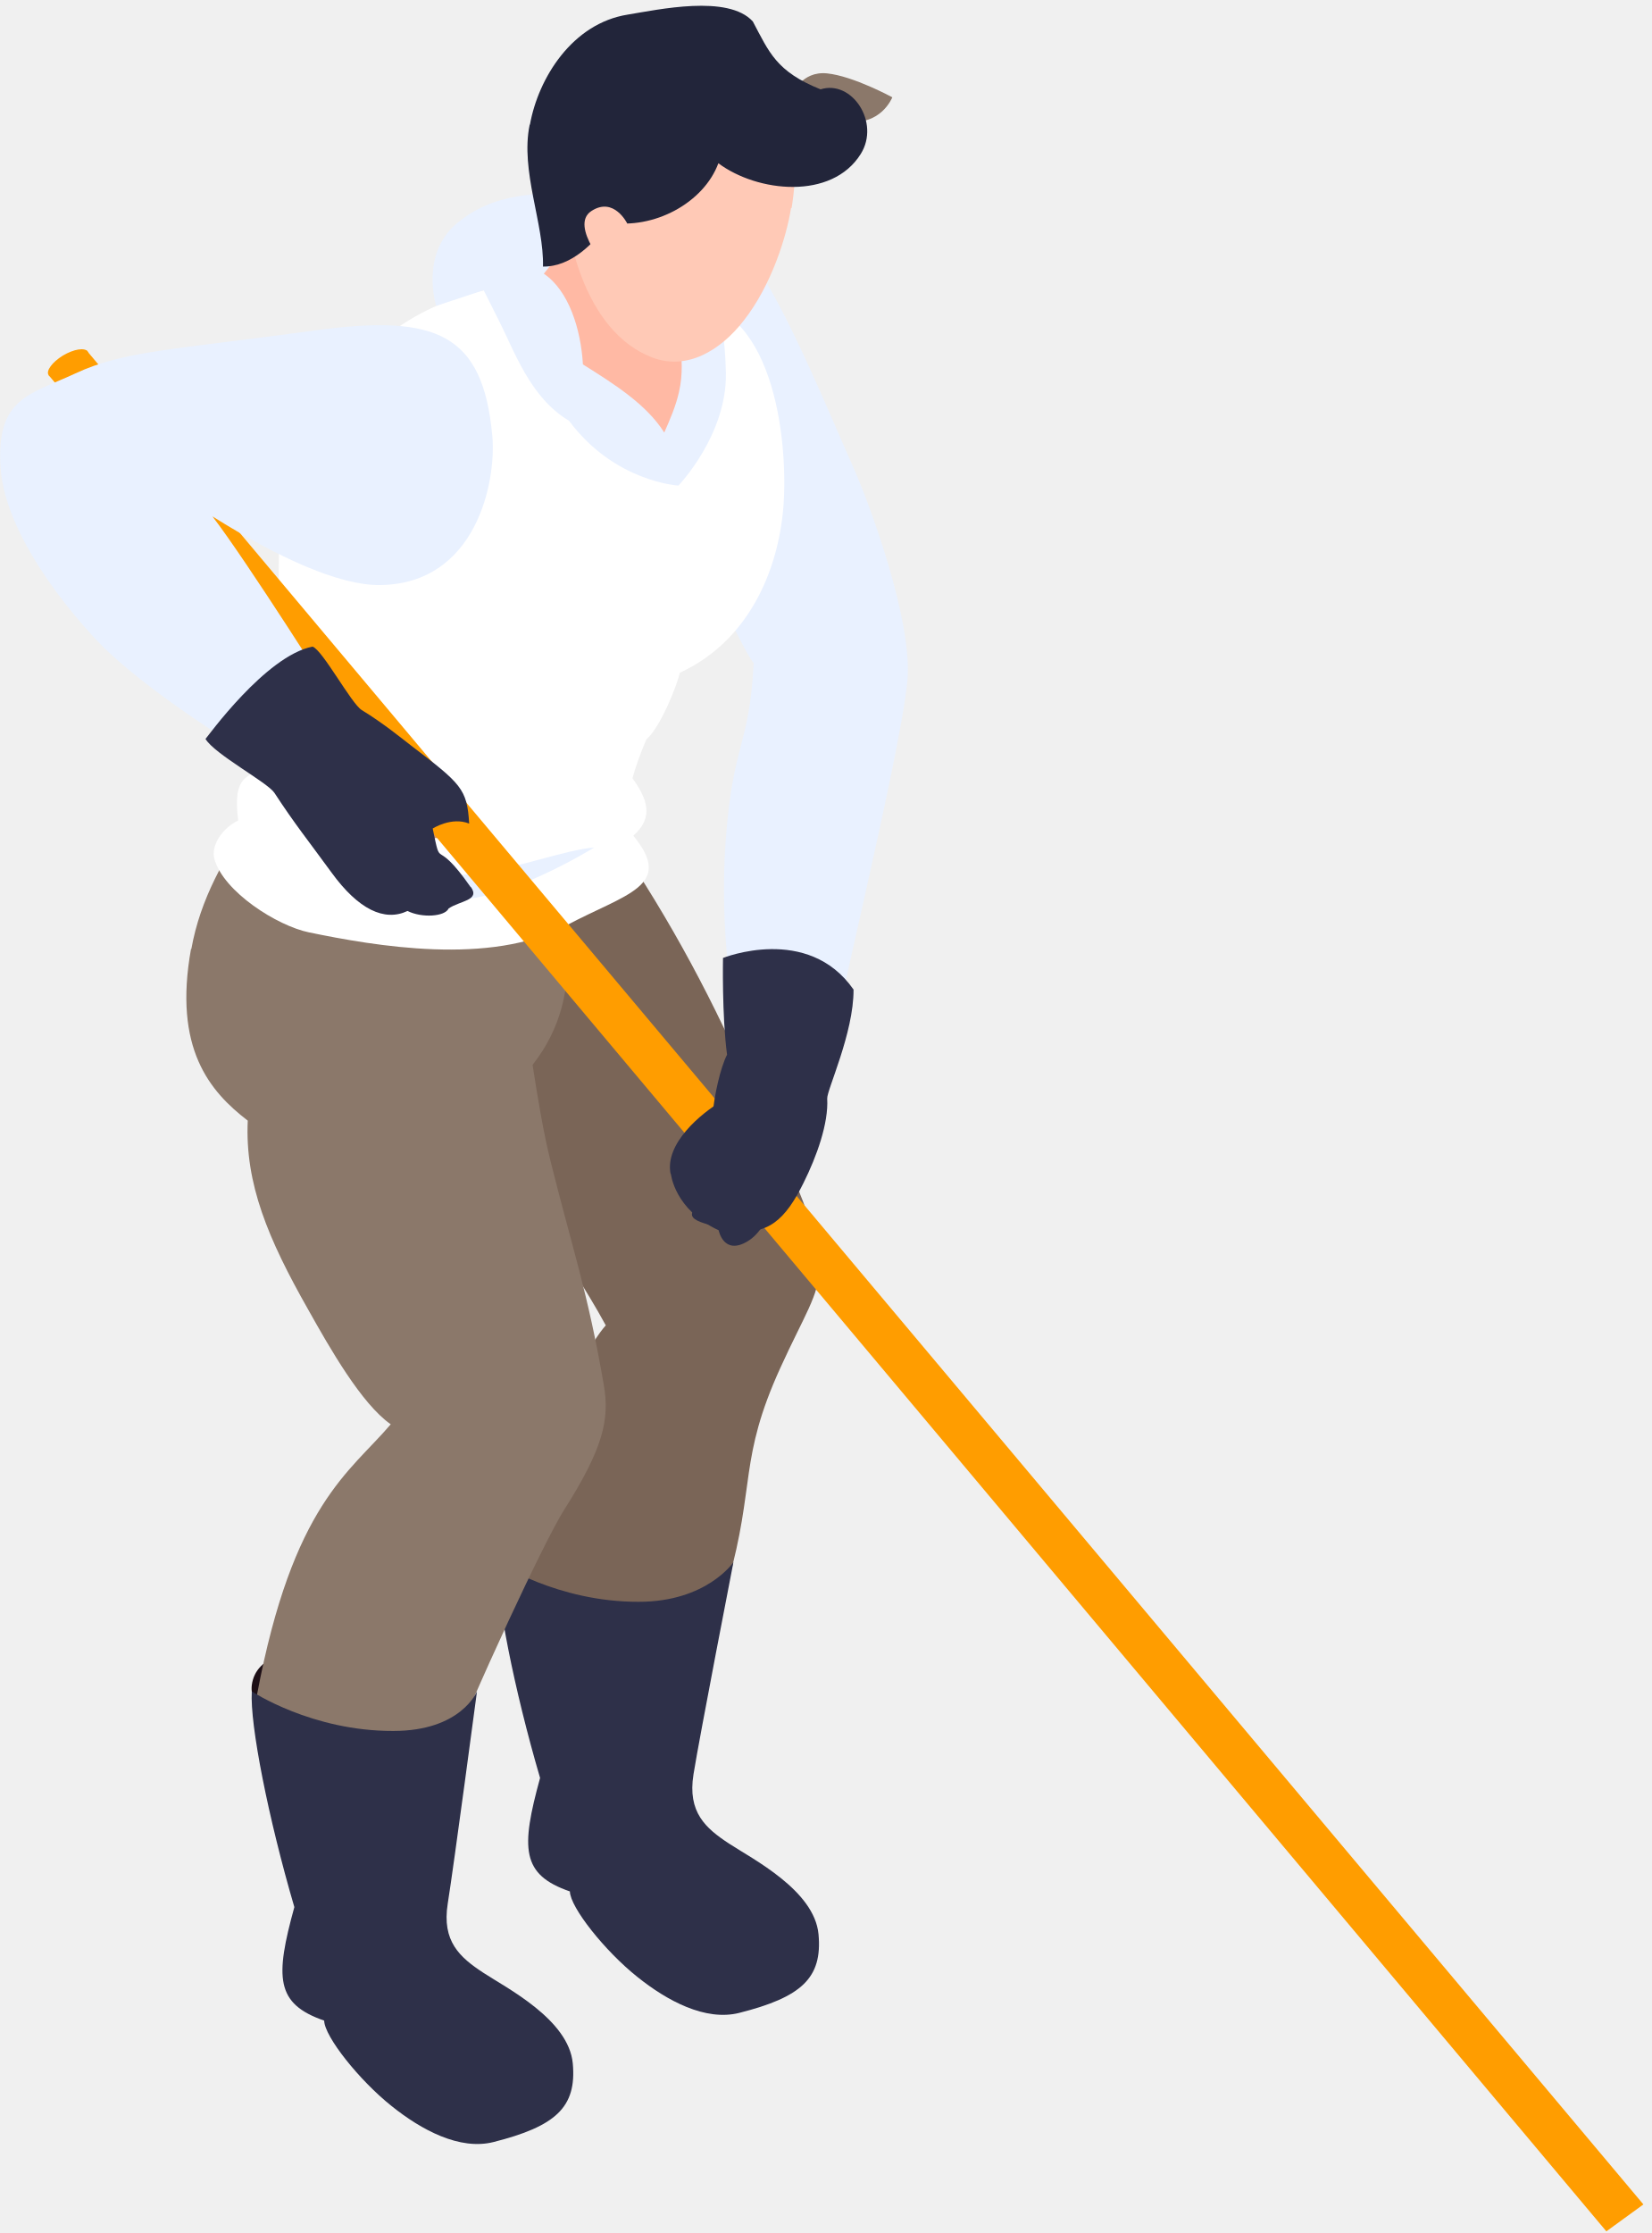
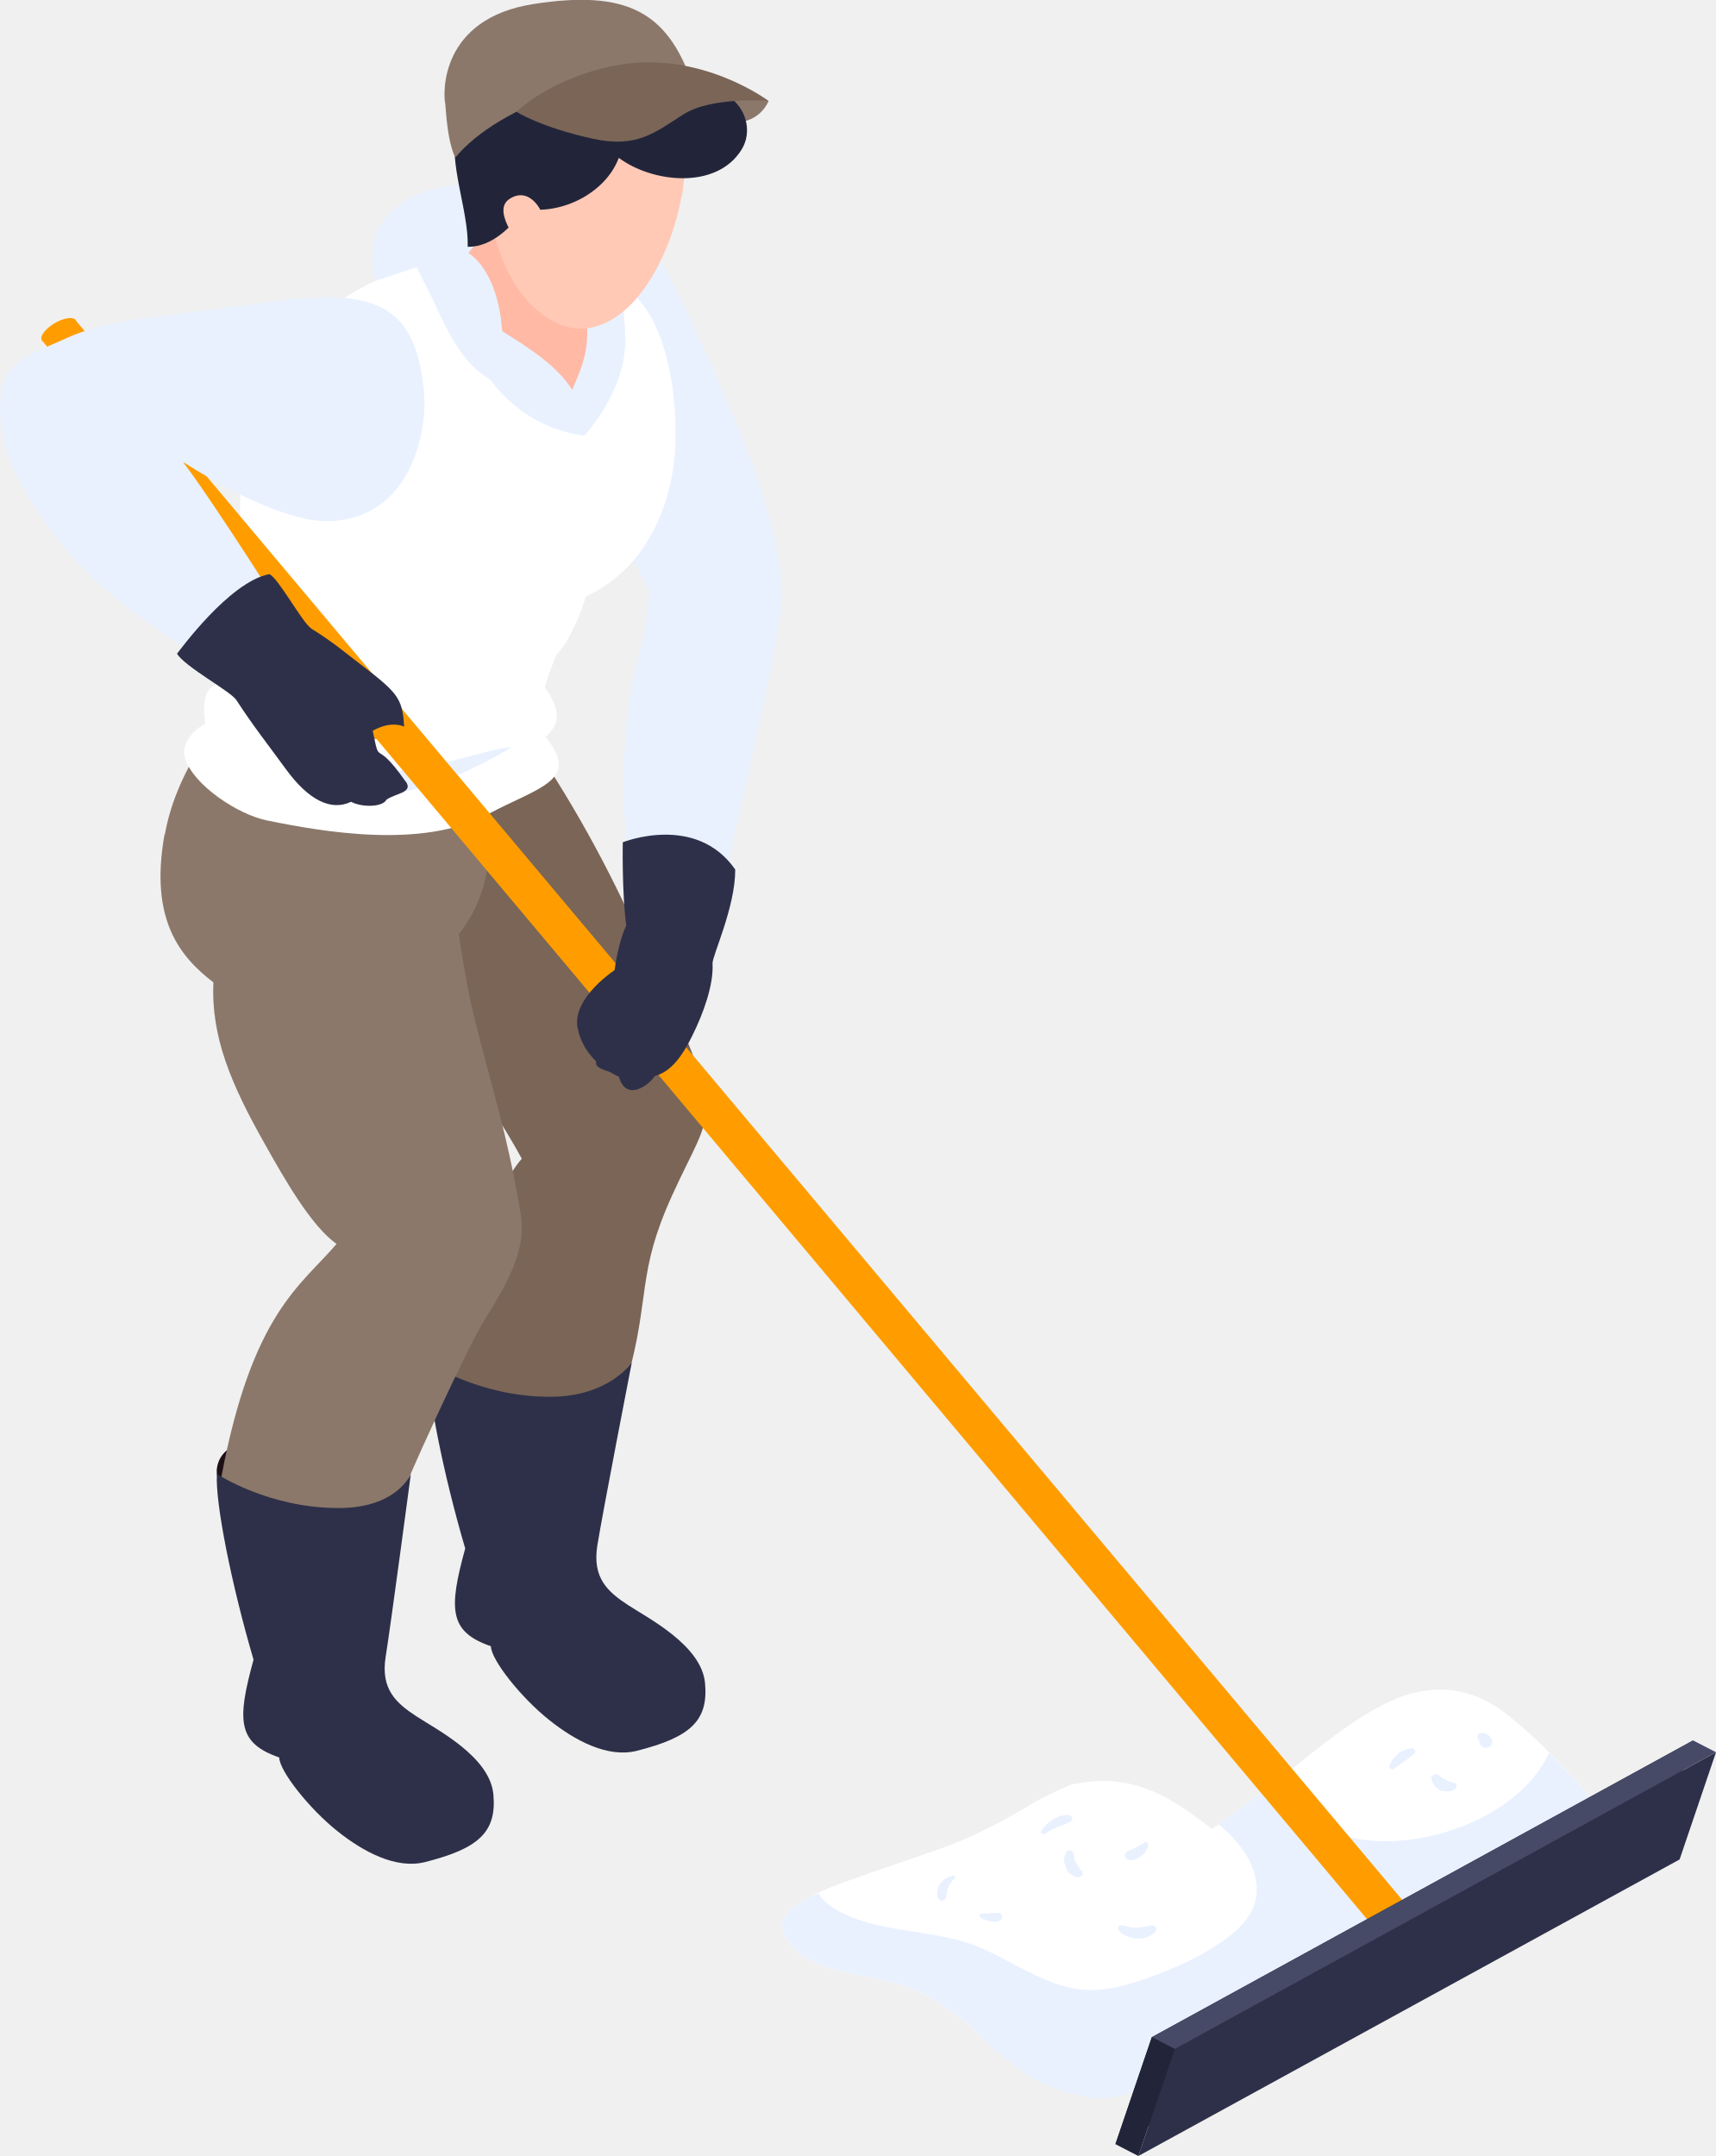
- <svg xmlns="http://www.w3.org/2000/svg" width="165" height="223" viewBox="0 0 165 223" fill="none">
-   <path d="M25.153 168.28C25.558 165.206 29.403 164.603 33.827 164.081C38.25 163.56 35.272 173.302 35.272 173.631C35.272 173.96 24.604 172.671 25.153 168.28Z" fill="#1D0F16" />
-   <path d="M49.67 155.409C50.075 152.336 53.92 151.732 58.344 151.211C62.767 150.689 59.789 160.431 59.789 160.761C59.789 161.09 49.121 159.8 49.67 155.409Z" fill="#1D0F16" />
-   <path d="M90.638 68.033C91.217 62.133 86.88 50.278 85.087 46.326C83.121 41.935 78.929 31.644 75.691 26.842C72.019 21.436 66.844 22.396 66.844 22.396C66.844 22.396 59.529 39.575 64.676 47.149C69.822 54.724 74.072 64.822 75.286 66.222C74.853 74.564 73.234 74.098 72.511 83.675C71.615 95.366 74.159 105.519 74.159 105.519C74.159 105.519 82.89 108.785 82.659 107.166C82.427 105.547 89.829 76.129 90.638 68.033Z" fill="#E9F1FF" />
-   <path d="M30.097 93.06C30.907 88.532 34.434 84.663 39.002 83.181C41.951 82.221 44.322 82.907 47.242 83.236C47.965 83.455 48.716 83.675 49.439 83.894C52.706 84.306 55.568 83.702 58.084 82.028C59.009 81.946 59.124 81.864 60.455 81.919C61.611 81.974 61.958 83.154 61.524 83.867C66.989 91.88 71.499 100.332 75.257 109.196C77.455 114.356 81.589 120.859 81.791 126.814C81.878 129.229 80.288 131.452 77.946 136.611C73.783 145.75 75.46 148.302 72.713 158.044C71.383 162.764 67.798 167.347 67.422 169.46C69.215 171.134 67.191 175.442 65.716 177.034C63.519 179.394 49.584 169.158 52.359 165.453C51.087 161.309 51.579 154.284 52.272 150.332C52.88 146.82 57.795 135.404 60.512 132.358C56.551 125.031 50.422 118.033 50.74 109.581C40.13 111.392 28.044 104.696 30.097 93.033V93.06Z" fill="#7A6557" />
-   <path d="M49.67 156.013C49.67 156.013 55.655 159.992 63.808 159.965C70.603 159.965 73.262 156.013 73.262 156.013C73.262 156.013 69.88 173.412 69.273 177.199C68.665 180.986 70.487 182.577 72.829 184.114C75.171 185.651 81.358 188.779 81.763 193.17C82.167 197.561 80.028 199.454 73.841 201.019C70.458 201.869 66.642 199.811 63.664 197.424C60.426 194.844 56.956 190.481 56.927 188.889C52.07 187.215 52.012 184.608 53.949 177.555C51.347 168.692 49.497 159.306 49.699 156.041L49.67 156.013Z" fill="#2E3049" />
-   <path d="M19.111 94.789C20.007 89.767 22.407 85.623 25.356 81.26C30.097 87.819 51.087 85.184 54.123 84.855C56.32 90.069 59.009 98.988 53.198 106.342C53.718 109.635 54.239 112.929 55.019 116.057C57.159 124.646 58.72 129.037 60.31 138.285C60.917 141.77 60.252 144.652 56.291 150.881C54.499 153.708 47.647 168.197 43.512 178.68C44.524 180.931 46.75 187.215 42.992 189.603C39.06 192.072 32.468 189.849 29.837 187.929C29.336 186.794 28.488 183.355 27.293 177.61C26.801 175.195 25.298 171.271 25.674 169.24C29.259 150.195 34.925 147.067 39.031 142.237C36.111 140.206 32.931 134.608 30.791 130.793C26.772 123.713 24.459 118.197 24.748 111.913C20.961 109.004 17.289 104.723 19.082 94.762L19.111 94.789Z" fill="#8B786A" />
-   <path d="M67.046 30.053C54.152 26.183 40.274 28.077 32.988 39.877C30.936 43.198 29.403 45.805 28.391 49.592C27.524 52.912 27.958 61.09 27.871 66.606C27.697 70.036 27.553 74.043 26.454 76.815C24.141 77.473 23.332 78.159 23.794 81.946C22.262 82.66 21.019 84.416 21.424 85.816C22.349 89.054 27.668 92.457 30.878 93.115C37.412 94.46 49.005 96.491 56.551 92.429C62.507 89.246 67.422 88.505 63.259 83.456C64.965 81.946 65.08 80.3 63.172 77.72C63.548 76.376 64.04 75.086 64.56 73.851C66.034 72.561 67.653 68.335 67.914 67.182C75.171 63.834 77.946 56.26 78.293 50.031C78.698 42.731 76.79 28.9 67.046 30.108V30.053Z" fill="white" />
-   <path d="M70.689 25.772C70.689 25.772 72.395 31.041 72.511 37.243C72.626 43.445 67.769 48.494 67.769 48.494C67.769 48.494 61.38 48.137 56.84 42.018C52.937 39.712 51.347 34.965 49.815 31.974L48.312 28.982L43.57 30.547C43.57 30.547 41.951 25.442 45.594 22.341C49.266 19.24 53.776 19.131 58.951 19.405C64.126 19.68 69.764 22.204 70.66 25.772H70.689Z" fill="#E9F1FF" />
-   <path d="M58.546 20.668C58.546 20.668 65.398 27.995 67.249 32.385C67.509 32.989 67.711 33.511 67.914 34.032C68.116 35.706 68.232 37.38 67.827 39.136C67.509 40.563 66.931 41.88 66.353 43.198C64.56 40.344 61.235 38.285 58.228 36.392C58.026 32.879 56.812 29.01 54.325 27.336C56.523 24.674 58.517 20.668 58.517 20.668H58.546Z" fill="#FFB9A4" />
-   <path d="M79.074 20.777C79.623 17.402 79.739 13.066 77.512 10.184C75.315 7.33 70.776 6.233 67.249 5.821C61.784 5.162 56.812 10.102 56.407 16.826C56.031 23.027 58.344 33.126 65.167 35.706C68.636 37.023 71.99 34.992 74.303 32.001C77.079 28.461 78.582 23.576 79.016 20.777H79.074Z" fill="#FFC9B6" />
-   <path d="M79.16 9.471C79.16 9.471 81.965 11.639 84.538 12.078C87.979 12.654 89.135 9.718 89.135 9.718C89.135 9.718 85.261 7.605 82.63 7.33C80.028 7.056 79.132 9.471 79.132 9.471H79.16Z" fill="#8B786A" />
-   <path d="M52.938 12.435C53.776 7.797 57.159 2.336 62.71 1.458C65.745 0.964 72.742 -0.573 75.2 2.144C76.848 5.245 77.541 7.138 81.965 8.922C85.087 7.934 87.95 12.215 85.984 15.371C83.093 20.009 75.662 19.213 71.759 16.304C70.285 20.283 65.283 22.945 60.83 22.204C59.414 24.207 57.101 26.65 54.239 26.622C54.354 22.369 51.955 17.045 52.909 12.462L52.938 12.435Z" fill="#22253A" />
-   <path d="M62.652 22.314C62.652 22.314 61.322 19.597 59.067 21.079C56.812 22.561 60.859 27.089 60.859 27.089L62.652 22.314Z" fill="#FFC9B6" />
-   <path d="M59.356 84.635C59.356 84.635 50.451 90.179 44.9 89.85C39.349 89.52 37.209 87.243 37.209 87.243C37.209 87.243 42.211 87.874 47.358 87.243C51.868 86.694 56.378 84.882 59.356 84.635Z" fill="#E9F1FF" />
-   <path d="M29.866 78.324C29.866 78.324 34.896 80.19 38.626 81.287C42.356 82.358 47.242 83.263 47.242 83.263C47.242 83.263 41.286 84.581 37.209 82.715C33.133 80.876 29.866 78.324 29.866 78.324Z" fill="#DD9864" />
-   <path d="M160.461 222.835L4.857 37.462L8.645 34.992L164.161 220.146L160.461 222.835Z" fill="#FF9D00" />
-   <path d="M6.274 35.514C5.204 36.172 4.568 37.05 4.857 37.462C5.146 37.874 6.245 37.709 7.344 37.05C8.413 36.392 9.049 35.514 8.76 35.102C8.471 34.691 7.372 34.855 6.274 35.514Z" fill="#FF9D00" />
-   <path d="M31.543 32.989C43.628 31.343 48.254 33.346 49.179 43.554C49.584 48.11 47.589 58.291 37.99 58.428C33.913 58.483 27.813 55.711 21.221 51.568C24.777 56.205 33.509 70.064 33.509 70.064C33.509 70.064 30.646 74.948 26.194 76.046C24.228 74.948 16.075 69.954 10.928 65.206C8.587 63.038 0.578 54.23 0.058 46.738C-0.405 39.712 2.92 39.438 7.517 37.297C12.403 35.02 17.289 34.938 31.543 32.989Z" fill="#E9F1FF" />
-   <path d="M47.011 88.587C43.31 83.291 44.148 87.188 43.223 82.742C43.223 82.742 45.102 81.535 46.866 82.248C46.664 78.763 46.056 78.269 41.026 74.427C40.303 73.878 38.308 72.232 36.14 70.914C35.099 70.283 32.237 64.932 31.225 64.575C26.541 65.481 20.701 73.631 20.527 73.796C21.453 75.333 26.715 78.132 27.408 79.174C29.49 82.358 30.733 83.867 33.133 87.16C35.793 90.81 38.395 92.073 40.708 90.975C42.124 91.688 44.437 91.551 44.813 90.728C45.912 89.959 47.994 89.932 47.039 88.587H47.011Z" fill="#2E3049" />
-   <path d="M72.222 95.667C72.222 95.667 72.106 101.43 72.626 105.327C71.961 106.617 71.325 109.471 71.181 111.364C70.834 116.139 75.749 116.441 75.749 116.441L74.477 119.487C74.477 119.487 73.06 118.28 70.4 119.954C67.74 121.628 69.504 122.094 73.089 122.808C76.703 123.521 78.496 121.71 80.259 118.143C81.589 115.481 82.774 112.16 82.63 109.718C82.572 108.895 85.29 103.159 85.261 98.823C80.693 92.264 72.222 95.667 72.222 95.667Z" fill="#2E3049" />
-   <path d="M66.988 117.237C66.381 114.219 69.995 111.2 72.135 109.938C74.274 108.675 76.703 113.093 77.339 115.591C77.975 118.088 77.079 122.534 74.679 123.961C72.279 125.415 71.788 122.863 71.788 122.863C67.364 120.805 67.017 117.237 67.017 117.237H66.988Z" fill="#2E3049" />
-   <path d="M25.153 168.911C25.153 168.911 31.138 172.89 39.291 172.863C46.085 172.863 47.647 168.911 47.647 168.911C47.647 168.911 45.334 186.31 44.726 190.097C44.119 193.884 45.941 195.475 48.282 197.012C50.624 198.549 56.812 201.677 57.216 206.068C57.621 210.459 55.482 212.352 49.294 213.917C45.912 214.767 42.095 212.709 39.117 210.322C35.879 207.742 32.41 203.379 32.381 201.787C27.524 200.113 27.466 197.479 29.403 190.453C26.801 181.59 24.951 172.204 25.153 168.939V168.911Z" fill="#2E3049" />
+ <svg xmlns="http://www.w3.org/2000/svg" width="199" height="250" viewBox="0 0 199 250" fill="none">
+   <g clip-path="url(#clip0_150_263)">
+     <path d="M185.672 209.962C182.318 205.928 178.675 201.784 174.425 198.546C170.348 195.445 165.723 195.143 161.097 197.338C156.124 199.671 151.816 203.677 147.479 206.943C145.282 208.59 142.998 210.538 140.511 212.075C137.36 209.577 133.833 207.108 129.67 206.614C127.819 206.394 126.027 206.559 124.263 206.916C122.499 207.656 120.765 208.48 119.146 209.468C115.792 211.471 112.496 213.172 108.766 214.462C105.759 215.505 102.753 216.548 99.746 217.591C97.635 218.332 95.496 219.072 93.559 220.17C92.287 220.884 90.378 222.091 90.754 223.738C91.303 226.098 94.108 227.552 96.276 228.211C98.85 229.007 101.567 229.281 104.169 230.022C106.656 230.735 108.882 232.08 110.906 233.617C111.831 234.303 112.698 235.099 113.537 235.895C114.491 236.306 115.387 236.8 116.254 237.404C118.249 238.776 120.186 240.148 122.586 240.093C123.8 240.862 125.044 241.493 126.374 241.877C131.693 243.386 137.158 239.764 141.321 237.075C143.981 235.346 146.467 233.452 148.838 231.394C154.216 228.897 159.593 226.427 165 223.93C169.25 221.954 173.5 220.006 177.75 218.03C180.93 216.548 183.937 215.011 185.961 212.157C186.452 211.443 186.163 210.593 185.672 209.989V209.962Z" fill="white" />
+     <path d="M185.672 209.961C183.792 207.684 181.769 205.406 179.658 203.238C176.564 209.879 167.631 213.611 160.316 213.501C156.702 213.447 152.886 212.349 150.631 209.522C149.734 208.397 149.185 207.135 148.925 205.818C148.433 206.202 147.942 206.586 147.479 206.943C145.542 208.397 143.489 210.099 141.321 211.526C143.576 213.447 145.629 215.916 145.744 218.88C145.86 221.597 144.01 223.518 141.841 225.055C139.153 226.948 136.03 228.32 132.908 229.418C130.045 230.406 127.299 231.174 124.234 230.516C120.476 229.72 117.353 227.442 113.913 225.933C108.882 223.71 102.984 224.286 97.953 221.954C96.797 221.432 95.554 220.637 94.918 219.539C94.455 219.758 93.992 219.923 93.559 220.17C92.287 220.883 90.378 222.091 90.754 223.737C91.303 226.098 94.108 227.552 96.276 228.211C98.85 229.006 101.567 229.281 104.169 230.022C106.656 230.735 108.882 232.08 110.906 233.617C112.409 234.742 113.768 236.087 115.04 237.459C115.127 237.514 115.185 237.568 115.271 237.623C117.266 238.995 119.521 241.987 126.027 243.139C131.462 244.1 137.158 239.764 141.35 237.074C144.01 235.346 146.496 233.452 148.867 231.394C154.245 228.897 159.622 226.427 165.029 223.93C169.279 221.954 173.529 220.005 177.779 218.029C180.959 216.548 183.966 215.011 185.99 212.157C186.481 211.443 186.192 210.593 185.701 209.989L185.672 209.961Z" fill="#E9F1FF" />
+     <path d="M25.153 170.28C25.558 167.206 29.403 166.603 33.827 166.081C38.25 165.56 35.272 175.302 35.272 175.631C35.272 175.96 24.604 174.671 25.153 170.28Z" fill="#1D0F16" />
+     <path d="M49.67 157.409C50.075 154.336 53.92 153.732 58.344 153.211C62.767 152.689 59.789 162.431 59.789 162.761C59.789 163.09 49.121 161.8 49.67 157.409Z" fill="#1D0F16" />
+     <path d="M90.638 70.033C91.217 64.133 86.88 52.278 85.087 48.326C83.121 43.935 78.929 33.644 75.691 28.842C72.019 23.436 66.844 24.396 66.844 24.396C66.844 24.396 59.529 41.575 64.676 49.149C69.822 56.724 74.072 66.822 75.286 68.222C74.853 76.564 73.234 76.098 72.511 85.675C71.615 97.366 74.159 107.519 74.159 107.519C74.159 107.519 82.89 110.785 82.659 109.166C82.427 107.547 89.829 78.129 90.638 70.033Z" fill="#E9F1FF" />
+     <path d="M30.097 95.06C30.907 90.532 34.434 86.663 39.002 85.181C41.951 84.221 44.322 84.907 47.242 85.236C47.965 85.455 48.716 85.675 49.439 85.894C52.706 86.306 55.568 85.702 58.084 84.028C59.009 83.946 59.124 83.864 60.455 83.919C61.611 83.974 61.958 85.154 61.524 85.867C66.989 93.88 71.499 102.332 75.257 111.196C77.455 116.356 81.589 122.859 81.791 128.814C81.878 131.229 80.288 133.452 77.946 138.611C73.783 147.75 75.46 150.302 72.713 160.044C71.383 164.764 67.798 169.347 67.422 171.46C69.215 173.134 67.191 177.442 65.716 179.034C63.519 181.394 49.584 171.158 52.359 167.453C51.087 163.309 51.579 156.284 52.272 152.332C52.88 148.82 57.795 137.404 60.512 134.358C56.551 127.031 50.422 120.033 50.74 111.581C40.13 113.392 28.044 106.696 30.097 95.033V95.06Z" fill="#7A6557" />
+     <path d="M49.67 158.013C49.67 158.013 55.655 161.992 63.808 161.965C70.603 161.965 73.262 158.013 73.262 158.013C73.262 158.013 69.88 175.412 69.273 179.199C68.665 182.986 70.487 184.577 72.829 186.114C75.171 187.651 81.358 190.779 81.763 195.17C82.167 199.561 80.028 201.454 73.841 203.019C70.458 203.869 66.642 201.811 63.664 199.424C60.426 196.844 56.956 192.481 56.927 190.889C52.07 189.215 52.012 186.608 53.949 179.555C51.347 170.692 49.497 161.306 49.699 158.041L49.67 158.013Z" fill="#2E3049" />
+     <path d="M19.111 96.789C20.007 91.767 22.407 87.623 25.356 83.26C30.097 89.819 51.087 87.184 54.123 86.855C56.32 92.069 59.009 100.988 53.198 108.342C53.718 111.635 54.239 114.929 55.019 118.057C57.159 126.646 58.72 131.037 60.31 140.285C60.917 143.77 60.252 146.652 56.291 152.881C54.499 155.708 47.647 170.197 43.512 180.68C44.524 182.931 46.75 189.215 42.992 191.603C39.06 194.072 32.468 191.849 29.837 189.929C29.336 188.794 28.488 185.355 27.293 179.61C26.801 177.195 25.298 173.271 25.674 171.24C29.259 152.195 34.925 149.067 39.031 144.237C36.111 142.206 32.931 136.608 30.791 132.793C26.772 125.713 24.459 120.197 24.748 113.913C20.961 111.004 17.289 106.723 19.082 96.762L19.111 96.789Z" fill="#8B786A" />
+     <path d="M67.046 32.053C54.152 28.183 40.274 30.077 32.988 41.877C30.936 45.198 29.403 47.805 28.391 51.592C27.524 54.912 27.958 63.09 27.871 68.606C27.697 72.036 27.553 76.043 26.454 78.815C24.141 79.473 23.332 80.159 23.794 83.946C22.262 84.66 21.019 86.416 21.424 87.816C22.349 91.054 27.668 94.457 30.878 95.115C37.412 96.46 49.005 98.491 56.551 94.429C62.507 91.246 67.422 90.505 63.259 85.456C64.965 83.946 65.08 82.3 63.172 79.72C63.548 78.376 64.04 77.086 64.56 75.851C66.034 74.561 67.653 70.335 67.914 69.182C75.171 65.834 77.946 58.26 78.293 52.031C78.698 44.731 76.79 30.9 67.046 32.108V32.053Z" fill="white" />
+     <path d="M70.689 27.772C70.689 27.772 72.395 33.041 72.511 39.243C72.626 45.445 67.769 50.494 67.769 50.494C67.769 50.494 61.38 50.137 56.84 44.018C52.937 41.712 51.347 36.965 49.815 33.974L48.312 30.982L43.57 32.547C43.57 32.547 41.951 27.442 45.594 24.341C49.266 21.24 53.776 21.131 58.951 21.405C64.126 21.68 69.764 24.204 70.66 27.772H70.689Z" fill="#E9F1FF" />
+     <path d="M58.546 22.668C58.546 22.668 65.398 29.995 67.249 34.385C67.509 34.989 67.711 35.511 67.914 36.032C68.116 37.706 68.232 39.38 67.827 41.136C67.509 42.563 66.931 43.88 66.353 45.198C64.56 42.344 61.235 40.285 58.228 38.392C58.026 34.879 56.812 31.01 54.325 29.336C56.523 26.674 58.517 22.668 58.517 22.668H58.546Z" fill="#FFB9A4" />
+     <path d="M79.074 22.777C79.623 19.402 79.739 15.066 77.512 12.184C75.315 9.33 70.776 8.233 67.249 7.821C61.784 7.162 56.812 12.102 56.407 18.826C56.031 25.027 58.344 35.126 65.167 37.706C68.636 39.023 71.99 36.992 74.303 34.001C77.079 30.461 78.582 25.576 79.016 22.777H79.074Z" fill="#FFC9B6" />
+     <path d="M79.16 11.471C79.16 11.471 81.965 13.639 84.538 14.078C87.979 14.654 89.135 11.718 89.135 11.718C89.135 11.718 85.261 9.605 82.63 9.33C80.028 9.056 79.132 11.471 79.132 11.471H79.16Z" fill="#8B786A" />
+     <path d="M52.938 14.435C53.776 9.797 57.159 4.336 62.71 3.458C65.745 2.964 72.742 1.427 75.2 4.144C76.848 7.245 77.541 9.138 81.965 10.922C85.087 9.934 87.95 14.215 85.984 17.371C83.093 22.009 75.662 21.213 71.759 18.304C70.285 22.283 65.283 24.945 60.83 24.204C59.414 26.207 57.101 28.65 54.239 28.622C54.354 24.369 51.955 19.045 52.909 14.462L52.938 14.435Z" fill="#22253A" />
+     <path d="M62.652 24.314C62.652 24.314 61.322 21.597 59.067 23.079C56.812 24.561 60.859 29.089 60.859 29.089L62.652 24.314Z" fill="#FFC9B6" />
+     <path d="M59.356 86.635C59.356 86.635 50.451 92.179 44.9 91.85C39.349 91.52 37.209 89.243 37.209 89.243C37.209 89.243 42.211 89.874 47.358 89.243C51.868 88.694 56.378 86.882 59.356 86.635Z" fill="#E9F1FF" />
+     <path d="M29.866 80.324C29.866 80.324 34.896 82.19 38.626 83.287C42.356 84.358 47.242 85.263 47.242 85.263C47.242 85.263 41.286 86.581 37.209 84.715C33.133 82.876 29.866 80.324 29.866 80.324Z" fill="#DD9864" />
+     <path d="M160.461 224.835L4.857 39.462L8.645 36.992L164.161 222.146L160.461 224.835Z" fill="#FF9D00" />
+     <path d="M6.274 37.514C5.204 38.172 4.568 39.05 4.857 39.462C5.146 39.874 6.245 39.709 7.344 39.05C8.413 38.392 9.049 37.514 8.76 37.102C8.471 36.691 7.372 36.855 6.274 37.514Z" fill="#FF9D00" />
+     <path d="M31.543 34.989C43.628 33.343 48.254 35.346 49.179 45.554C49.584 50.11 47.589 60.291 37.99 60.428C33.913 60.483 27.813 57.711 21.221 53.568C24.777 58.205 33.509 72.064 33.509 72.064C33.509 72.064 30.646 76.948 26.194 78.046C24.228 76.948 16.075 71.954 10.928 67.206C8.587 65.038 0.578 56.23 0.058 48.738C-0.405 41.712 2.92 41.438 7.517 39.297C12.403 37.02 17.289 36.938 31.543 34.989Z" fill="#E9F1FF" />
+     <path d="M47.011 90.587C43.31 85.291 44.148 89.188 43.223 84.742C43.223 84.742 45.102 83.535 46.866 84.248C46.664 80.763 46.056 80.269 41.026 76.427C40.303 75.878 38.308 74.232 36.14 72.914C35.099 72.283 32.237 66.932 31.225 66.575C26.541 67.481 20.701 75.631 20.527 75.796C21.453 77.333 26.715 80.132 27.408 81.174C29.49 84.358 30.733 85.867 33.133 89.16C35.793 92.81 38.395 94.073 40.708 92.975C42.124 93.688 44.437 93.551 44.813 92.728C45.912 91.959 47.994 91.932 47.039 90.587H47.011Z" fill="#2E3049" />
+     <path d="M72.222 97.667C72.222 97.667 72.106 103.43 72.626 107.327C71.961 108.617 71.325 111.471 71.181 113.364C70.834 118.139 75.749 118.441 75.749 118.441L74.477 121.487C74.477 121.487 73.06 120.28 70.4 121.954C67.74 123.628 69.504 124.094 73.089 124.808C76.703 125.521 78.496 123.71 80.259 120.143C81.589 117.481 82.774 114.16 82.63 111.718C82.572 110.895 85.29 105.159 85.261 100.823C80.693 94.264 72.222 97.667 72.222 97.667Z" fill="#2E3049" />
+     <path d="M66.988 119.237C66.381 116.219 69.995 113.2 72.135 111.938C74.274 110.675 76.703 115.093 77.339 117.591C77.975 120.088 77.079 124.534 74.679 125.961C72.279 127.415 71.788 124.863 71.788 124.863C67.364 122.805 67.017 119.237 67.017 119.237H66.988Z" fill="#2E3049" />
+     <path d="M25.153 170.911C25.153 170.911 31.138 174.89 39.291 174.863C46.085 174.863 47.647 170.911 47.647 170.911C47.647 170.911 45.334 188.31 44.726 192.097C44.119 195.884 45.941 197.475 48.282 199.012C50.624 200.549 56.812 203.677 57.216 208.068C57.621 212.459 55.482 214.352 49.294 215.917C45.912 216.767 42.095 214.709 39.117 212.322C35.879 209.742 32.41 205.379 32.381 203.787C27.524 202.113 27.466 199.479 29.403 192.453C26.801 183.59 24.951 174.204 25.153 170.939V170.911Z" fill="#2E3049" />
+     <path d="M52.793 18.276C57.766 12.212 71.644 7.19 80.288 9.769C80.288 9.687 80.259 9.605 80.23 9.522C77.368 1.482 72.8 -1.235 61.871 0.466C50.943 2.168 51.376 10.922 51.637 12.047C51.694 12.321 51.81 16.218 52.793 18.276Z" fill="#8B786A" />
+     <path d="M59.905 12.953C59.905 12.953 63.953 8.946 71.644 7.547C81.3 5.818 89.106 11.69 89.106 11.69C89.106 11.69 82.514 11.169 79.219 13.282C75.922 15.395 73.841 17.206 68.724 16.081C62.623 14.736 59.877 12.953 59.877 12.953H59.905Z" fill="#7A6557" />
+     <path d="M192.119 214.215L129.351 248.628L133.572 236.224L196.34 201.811L192.119 214.215Z" fill="#22253A" />
+     <path d="M194.779 215.614L132.011 250L136.232 237.596L199 203.183L194.779 215.614Z" fill="#2E3049" />
+     <path d="M199 203.183L196.34 201.811L133.573 236.224L136.232 237.596L199 203.183Z" fill="#464A66" />
+     <path d="M132.011 250L129.351 248.628L133.572 236.224L136.232 237.596L132.011 250Z" fill="#22253A" />
+     <path d="M110.588 217.481C110.328 217.536 110.038 217.618 109.807 217.728C109.576 217.837 109.345 218.057 109.171 218.249C109.084 218.359 108.969 218.496 108.911 218.633C108.853 218.77 108.766 218.935 108.737 219.1C108.651 219.429 108.651 219.758 108.766 220.06C108.853 220.252 108.998 220.417 109.229 220.39C109.431 220.39 109.663 220.252 109.691 220.06C109.72 219.923 109.778 219.786 109.778 219.649C109.778 219.594 109.807 219.511 109.778 219.649C109.778 219.649 109.778 219.594 109.778 219.566C109.778 219.511 109.778 219.457 109.807 219.402C109.865 219.182 109.923 218.963 110.009 218.771C110.009 218.771 110.009 218.716 110.038 218.716C110.038 218.661 110.096 218.606 110.125 218.578C110.183 218.496 110.241 218.386 110.299 218.304C110.328 218.249 110.356 218.222 110.385 218.167C110.385 218.167 110.443 218.084 110.385 218.139C110.385 218.139 110.414 218.084 110.443 218.084C110.501 218.002 110.588 217.92 110.674 217.865C110.877 217.728 110.761 217.481 110.501 217.508L110.588 217.481Z" fill="#E9F1FF" />
+     <path d="M115.821 221.817C115.618 221.762 115.387 221.817 115.185 221.817C115.069 221.817 114.982 221.844 114.867 221.872C114.751 221.872 114.838 221.872 114.867 221.872H114.809C114.751 221.872 114.693 221.872 114.606 221.872C114.491 221.872 114.375 221.872 114.259 221.872C114.259 221.872 114.202 221.872 114.173 221.872C114.028 221.872 113.97 221.872 113.855 221.927C113.913 221.927 113.941 221.927 113.999 221.899C113.941 221.899 113.855 221.899 113.797 221.899C113.681 221.899 113.595 221.981 113.566 222.064C113.537 222.173 113.566 222.256 113.681 222.311C113.681 222.311 113.739 222.338 113.768 222.366C113.797 222.42 113.826 222.448 113.884 222.475C113.884 222.475 113.941 222.503 113.97 222.503C114.057 222.53 114.144 222.585 114.259 222.613C114.404 222.667 114.578 222.722 114.722 222.75C114.896 222.805 115.098 222.832 115.3 222.832C115.532 222.832 115.792 222.832 115.965 222.695C116.139 222.585 116.225 222.42 116.197 222.201C116.197 222.009 116.023 221.844 115.821 221.789V221.817Z" fill="#E9F1FF" />
+     <path d="M125.391 216.932C125.391 216.932 125.275 216.767 125.217 216.685C125.217 216.685 125.217 216.657 125.188 216.63C125.188 216.603 125.13 216.575 125.13 216.548C125.072 216.438 125.015 216.356 124.957 216.246C124.957 216.246 124.899 216.191 124.899 216.164C124.899 216.136 124.841 216.081 124.812 216.054C124.754 215.971 124.726 215.889 124.668 215.807C124.668 215.752 124.639 215.724 124.61 215.67C124.61 215.615 124.61 215.56 124.581 215.532C124.581 215.532 124.581 215.477 124.581 215.45V215.395C124.581 215.23 124.523 215.066 124.379 214.956C124.436 215.038 124.465 215.121 124.523 215.203C124.523 215.148 124.494 215.093 124.494 215.038V214.983C124.494 214.791 124.379 214.627 124.176 214.572C123.974 214.517 123.8 214.599 123.685 214.764C123.627 214.846 123.569 214.956 123.54 215.066C123.338 215.313 123.396 215.724 123.453 216.026C123.482 216.273 123.598 216.52 123.714 216.767C123.771 216.85 123.8 216.959 123.858 217.042C123.974 217.206 124.147 217.316 124.321 217.426C124.436 217.481 124.552 217.536 124.668 217.591C124.754 217.618 124.841 217.645 124.928 217.673C125.073 217.673 125.188 217.673 125.333 217.591C125.477 217.536 125.564 217.344 125.564 217.206C125.564 217.124 125.564 217.042 125.506 216.959L125.391 216.932Z" fill="#E9F1FF" />
+     <path d="M133.139 213.886C133.139 213.886 133.139 213.666 133.023 213.611C132.936 213.557 132.821 213.584 132.734 213.639C132.734 213.639 132.676 213.666 132.647 213.694C132.734 213.694 132.821 213.694 132.908 213.666C132.676 213.584 132.474 213.804 132.3 213.941C132.3 213.941 132.271 213.941 132.243 213.941C132.214 213.941 132.185 213.968 132.156 213.996C132.098 214.023 132.011 214.051 131.925 214.105C131.982 214.105 132.011 214.078 132.069 214.051C131.838 214.16 131.606 214.298 131.375 214.407C131.317 214.407 131.231 214.462 131.173 214.49C131.231 214.49 131.288 214.435 131.317 214.435C131.231 214.462 131.144 214.49 131.057 214.517C130.913 214.545 130.826 214.627 130.71 214.709C130.681 214.737 130.652 214.764 130.624 214.791C130.479 214.929 130.421 215.121 130.479 215.285C130.537 215.478 130.681 215.587 130.855 215.642C131.028 215.697 131.231 215.725 131.433 215.67C131.578 215.615 131.722 215.587 131.867 215.505C132.098 215.395 132.3 215.258 132.503 215.093C132.705 214.929 132.821 214.737 132.936 214.545C133.023 214.38 133.197 214.133 133.168 213.913C133.168 213.886 133.168 213.858 133.168 213.831L133.139 213.886Z" fill="#E9F1FF" />
+     <path d="M124.061 210.51C123.743 210.401 123.338 210.51 123.02 210.565C122.702 210.62 122.384 210.812 122.124 210.977C121.574 211.306 121.141 211.745 120.765 212.267C120.591 212.486 120.938 212.816 121.169 212.651C121.632 212.322 122.124 212.075 122.644 211.855C122.673 211.855 122.702 211.855 122.731 211.828C122.673 211.828 122.702 211.828 122.731 211.828C122.788 211.828 122.875 211.773 122.933 211.745C123.107 211.69 123.28 211.635 123.425 211.553C123.482 211.526 123.54 211.498 123.627 211.471C123.656 211.471 123.685 211.443 123.743 211.416C123.685 211.416 123.829 211.389 123.743 211.416C123.8 211.416 123.887 211.361 123.945 211.334C124.061 211.279 124.147 211.224 124.234 211.142C124.494 210.949 124.321 210.593 124.061 210.51Z" fill="#E9F1FF" />
+     <path d="M133.602 223.244C133.428 223.244 133.284 223.299 133.11 223.353C133.023 223.353 132.966 223.408 132.879 223.408C132.85 223.408 132.821 223.408 132.763 223.408C132.561 223.408 132.387 223.463 132.185 223.491C132.156 223.491 132.127 223.491 132.069 223.491C131.983 223.491 131.896 223.491 131.838 223.491C131.693 223.491 131.52 223.491 131.375 223.491C131.346 223.491 131.318 223.491 131.26 223.491C131.26 223.491 131.115 223.491 131.231 223.491C131.173 223.491 131.086 223.491 131.028 223.463C130.681 223.381 130.363 223.216 129.988 223.271H130.19C130.19 223.271 130.103 223.271 130.045 223.271C129.756 223.216 129.554 223.463 129.698 223.71C129.785 223.875 129.872 224.012 130.017 224.149C130.161 224.286 130.335 224.369 130.537 224.451C130.942 224.616 131.375 224.753 131.809 224.78C131.983 224.78 132.185 224.78 132.358 224.78C132.619 224.753 132.879 224.726 133.11 224.588C133.255 224.506 133.428 224.424 133.573 224.314C133.659 224.259 133.775 224.177 133.862 224.122C133.977 224.039 134.006 223.902 134.064 223.793C134.18 223.546 133.891 223.271 133.659 223.271L133.602 223.244Z" fill="#E9F1FF" />
+     <path d="M163.93 202.744C163.67 202.662 163.381 202.772 163.121 202.854C162.86 202.936 162.6 203.019 162.369 203.156C162.138 203.321 161.964 203.485 161.791 203.677C161.617 203.869 161.415 204.061 161.357 204.308C161.27 204.446 161.212 204.555 161.155 204.693C161.097 204.83 161.097 204.995 161.241 205.104C161.386 205.187 161.559 205.187 161.675 205.104C161.791 204.995 161.906 204.912 161.993 204.83C162.08 204.775 162.166 204.72 162.253 204.665C162.311 204.638 162.34 204.583 162.398 204.555C162.398 204.555 162.456 204.528 162.456 204.501C162.629 204.363 162.831 204.254 163.005 204.144C163.207 204.007 163.381 203.842 163.583 203.677C163.67 203.595 163.757 203.54 163.843 203.485C163.785 203.513 163.901 203.458 163.901 203.43C163.988 203.375 164.046 203.321 164.104 203.238C164.19 203.074 164.104 202.854 163.901 202.799L163.93 202.744Z" fill="#E9F1FF" />
+     <path d="M168.7 206.778C168.7 206.778 168.643 206.751 168.614 206.723C168.498 206.668 168.411 206.641 168.267 206.641H168.411C168.411 206.641 168.151 206.613 168.006 206.559C167.949 206.531 167.891 206.504 167.804 206.449C167.833 206.476 167.891 206.504 167.92 206.531C167.862 206.476 167.775 206.421 167.717 206.394C167.688 206.394 167.631 206.367 167.602 206.339C167.428 206.257 167.255 206.174 167.081 206.065C167.139 206.092 167.168 206.12 167.226 206.147C167.168 206.092 167.11 206.065 167.052 206.01C166.995 205.955 166.937 205.927 166.879 205.873C166.705 205.708 166.416 205.68 166.243 205.79C166.04 205.927 165.925 206.147 166.012 206.367C166.04 206.504 166.098 206.641 166.156 206.751C166.214 206.888 166.301 206.998 166.387 207.107C166.445 207.19 166.532 207.272 166.619 207.327C166.734 207.409 166.85 207.519 166.995 207.574C167.197 207.684 167.399 207.684 167.602 207.711C167.688 207.711 167.804 207.711 167.891 207.711C168.035 207.711 168.18 207.711 168.325 207.656C168.498 207.629 168.643 207.547 168.787 207.437C168.989 207.272 168.961 206.86 168.7 206.751V206.778Z" fill="#E9F1FF" />
+     <path d="M173.008 201.756C173.008 201.756 172.95 201.592 172.893 201.509C172.835 201.427 172.777 201.372 172.719 201.29C172.661 201.235 172.575 201.18 172.517 201.125C172.488 201.125 172.459 201.098 172.43 201.07C172.343 201.043 172.285 200.988 172.199 200.988C172.112 200.988 172.025 200.96 171.938 200.96C171.91 200.96 171.852 200.96 171.823 200.96C171.765 200.96 171.736 200.96 171.678 200.96C171.62 200.96 171.534 201.015 171.505 201.043C171.476 201.043 171.418 201.098 171.418 201.125C171.36 201.18 171.331 201.235 171.331 201.29C171.331 201.372 171.331 201.482 171.331 201.564C171.36 201.674 171.447 201.784 171.563 201.866C171.563 201.866 171.563 201.839 171.534 201.811C171.534 201.811 171.534 201.811 171.534 201.839C171.534 201.839 171.534 201.839 171.505 201.811C171.505 201.811 171.534 201.839 171.563 201.866C171.563 201.866 171.563 201.893 171.592 201.921V201.976C171.592 202.113 171.62 202.223 171.678 202.333C171.707 202.387 171.765 202.415 171.794 202.47C171.881 202.552 171.996 202.607 172.112 202.662C172.199 202.689 172.314 202.689 172.401 202.662C172.488 202.662 172.603 202.634 172.69 202.58C172.777 202.525 172.835 202.47 172.893 202.387C172.95 202.333 173.008 202.25 173.037 202.14C173.066 202.003 173.066 201.893 173.037 201.756C173.037 201.729 173.037 201.701 173.037 201.647L173.008 201.756Z" fill="#E9F1FF" />
+   </g>
+   <defs>
+     <clipPath id="clip0_150_263">
+       <rect width="199" height="250" fill="white" />
+     </clipPath>
+   </defs>
</svg>
